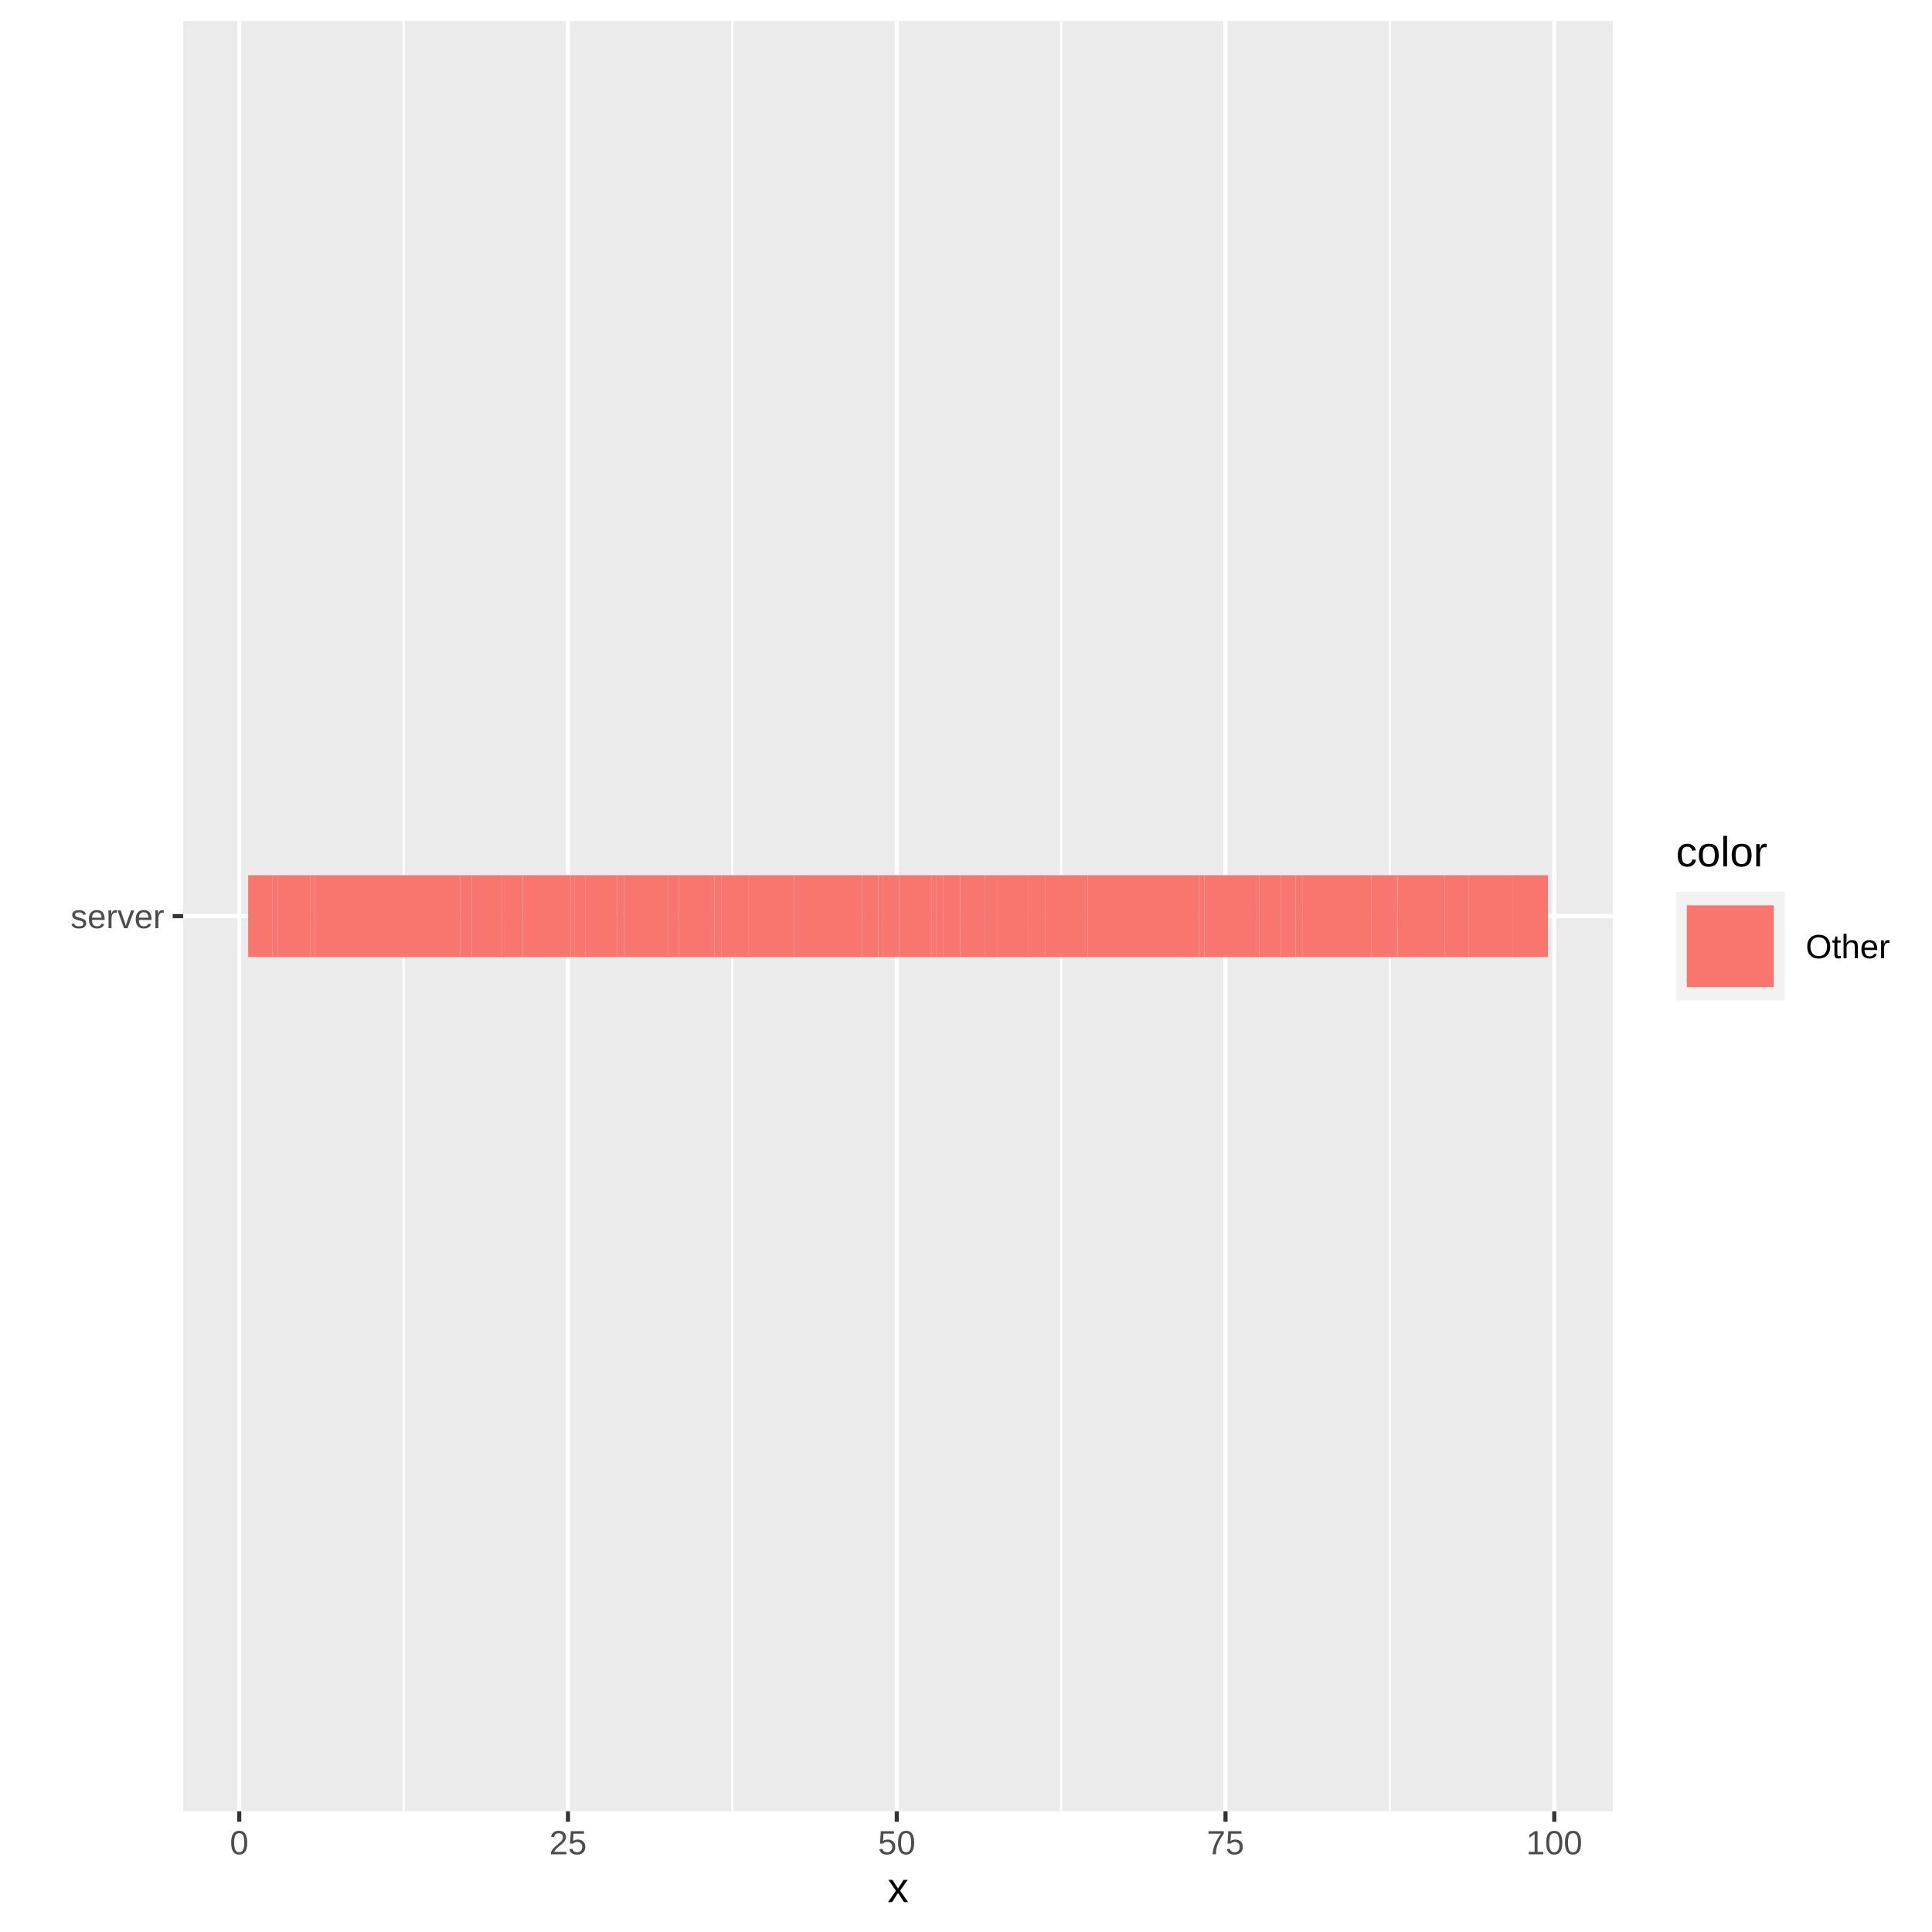
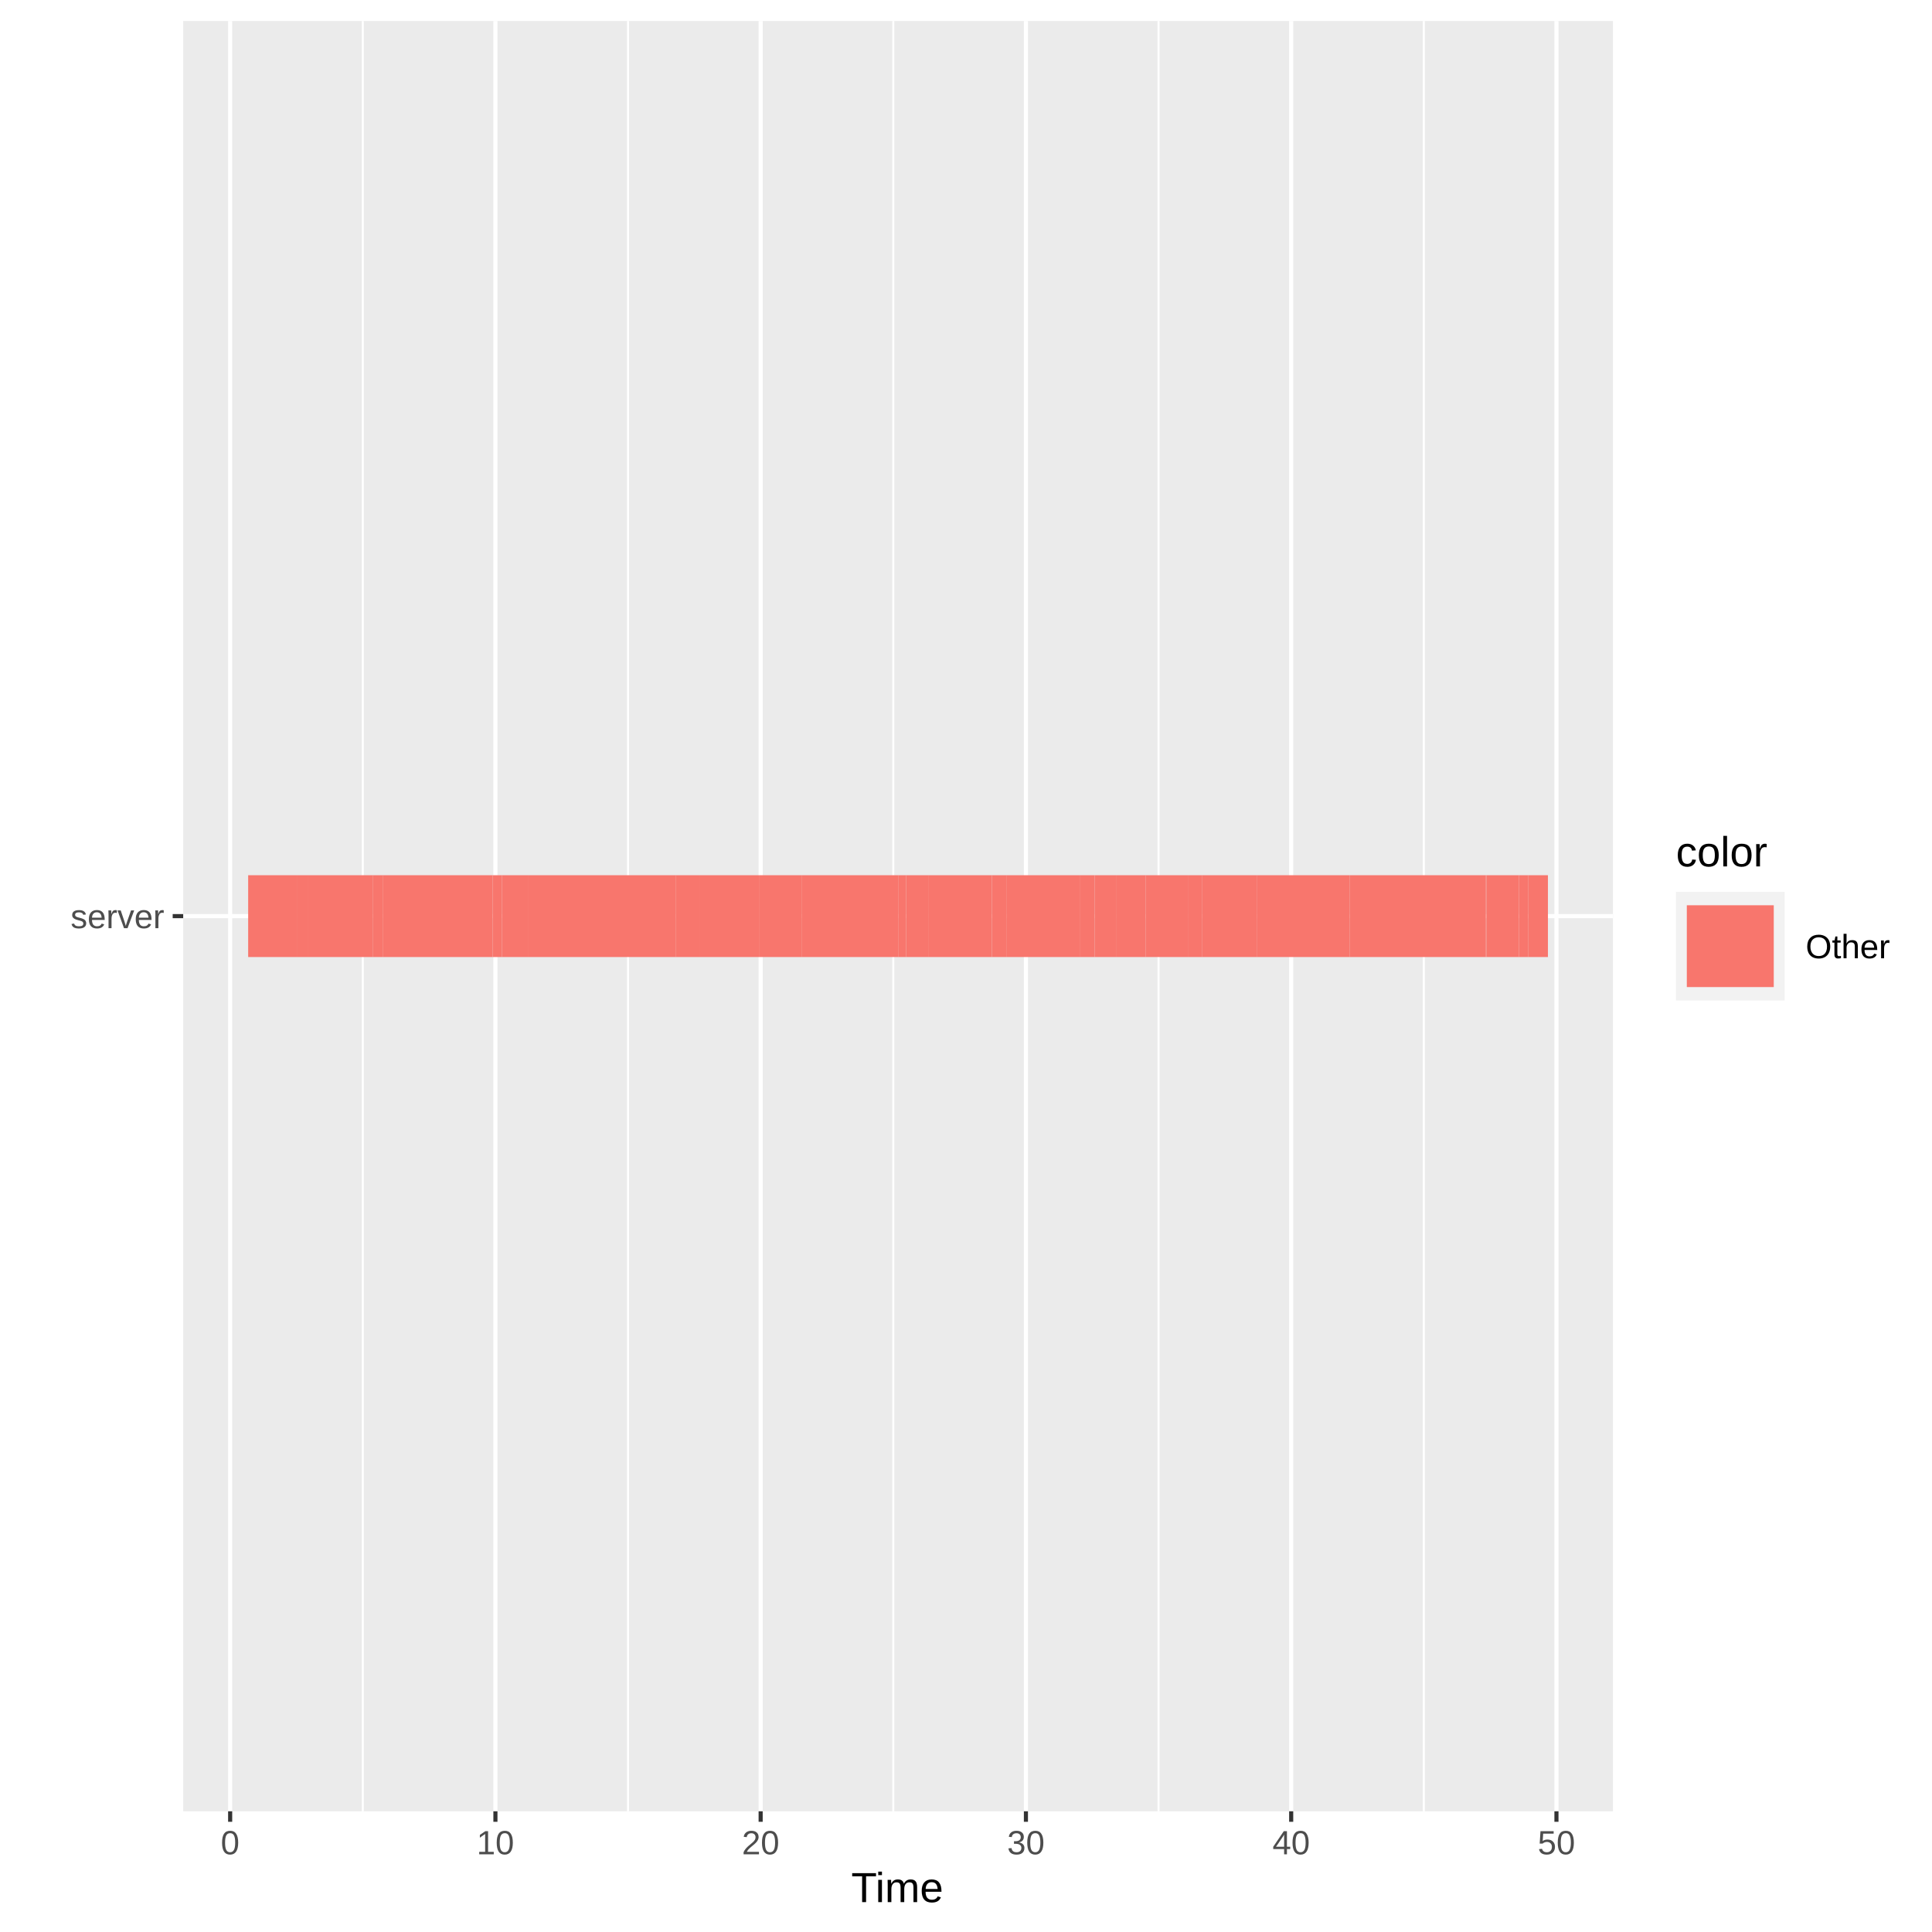
<svg xmlns="http://www.w3.org/2000/svg" viewBox="0 0 504.00 504.00">
  <defs>
    <style type="text/css">
    line, polyline, polygon, path, rect, circle {
      fill: none;
      stroke: #000000;
      stroke-linecap: round;
      stroke-linejoin: round;
      stroke-miterlimit: 10.00;
    }
  </style>
  </defs>
  <rect width="100%" height="100%" style="stroke: none; fill: #FFFFFF;" />
  <rect x="0.00" y="0.00" width="504.00" height="504.00" style="stroke-width: 1.07; stroke: #FFFFFF; fill: #FFFFFF;" />
  <defs>
    <clipPath id="cpNDcuNzl8NDIwLjc3fDQ3Mi41MXw1LjQ4">
      <rect x="47.79" y="5.48" width="372.98" height="467.03" />
    </clipPath>
  </defs>
  <rect x="47.79" y="5.48" width="372.98" height="467.03" style="stroke-width: 1.07; stroke: none; fill: #EBEBEB;" clip-path="url(#cpNDcuNzl8NDIwLjc3fDQ3Mi41MXw1LjQ4)" />
-   <polyline points="105.29,472.51 105.29,5.48 " style="stroke-width: 0.53; stroke: #FFFFFF; stroke-linecap: butt;" clip-path="url(#cpNDcuNzl8NDIwLjc3fDQ3Mi41MXw1LjQ4)" />
-   <polyline points="191.05,472.51 191.05,5.48 " style="stroke-width: 0.53; stroke: #FFFFFF; stroke-linecap: butt;" clip-path="url(#cpNDcuNzl8NDIwLjc3fDQ3Mi41MXw1LjQ4)" />
-   <polyline points="276.82,472.51 276.82,5.48 " style="stroke-width: 0.53; stroke: #FFFFFF; stroke-linecap: butt;" clip-path="url(#cpNDcuNzl8NDIwLjc3fDQ3Mi41MXw1LjQ4)" />
-   <polyline points="362.58,472.51 362.58,5.48 " style="stroke-width: 0.53; stroke: #FFFFFF; stroke-linecap: butt;" clip-path="url(#cpNDcuNzl8NDIwLjc3fDQ3Mi41MXw1LjQ4)" />
+   <polyline points="94.64,472.51 94.64,5.48 " style="stroke-width: 0.53; stroke: #FFFFFF; stroke-linecap: butt;" clip-path="url(#cpNDcuNzl8NDIwLjc3fDQ3Mi41MXw1LjQ4)" />
+   <polyline points="163.83,472.51 163.83,5.48 " style="stroke-width: 0.53; stroke: #FFFFFF; stroke-linecap: butt;" clip-path="url(#cpNDcuNzl8NDIwLjc3fDQ3Mi41MXw1LjQ4)" />
+   <polyline points="233.03,472.51 233.03,5.48 " style="stroke-width: 0.53; stroke: #FFFFFF; stroke-linecap: butt;" clip-path="url(#cpNDcuNzl8NDIwLjc3fDQ3Mi41MXw1LjQ4)" />
+   <polyline points="302.23,472.51 302.23,5.48 " style="stroke-width: 0.53; stroke: #FFFFFF; stroke-linecap: butt;" clip-path="url(#cpNDcuNzl8NDIwLjc3fDQ3Mi41MXw1LjQ4)" />
+   <polyline points="371.43,472.51 371.43,5.48 " style="stroke-width: 0.53; stroke: #FFFFFF; stroke-linecap: butt;" clip-path="url(#cpNDcuNzl8NDIwLjc3fDQ3Mi41MXw1LjQ4)" />
  <polyline points="47.79,238.99 420.77,238.99 " style="stroke-width: 1.07; stroke: #FFFFFF; stroke-linecap: butt;" clip-path="url(#cpNDcuNzl8NDIwLjc3fDQ3Mi41MXw1LjQ4)" />
-   <polyline points="62.41,472.51 62.41,5.48 " style="stroke-width: 1.07; stroke: #FFFFFF; stroke-linecap: butt;" clip-path="url(#cpNDcuNzl8NDIwLjc3fDQ3Mi41MXw1LjQ4)" />
-   <polyline points="148.17,472.51 148.17,5.48 " style="stroke-width: 1.07; stroke: #FFFFFF; stroke-linecap: butt;" clip-path="url(#cpNDcuNzl8NDIwLjc3fDQ3Mi41MXw1LjQ4)" />
-   <polyline points="233.94,472.51 233.94,5.48 " style="stroke-width: 1.07; stroke: #FFFFFF; stroke-linecap: butt;" clip-path="url(#cpNDcuNzl8NDIwLjc3fDQ3Mi41MXw1LjQ4)" />
-   <polyline points="319.70,472.51 319.70,5.48 " style="stroke-width: 1.07; stroke: #FFFFFF; stroke-linecap: butt;" clip-path="url(#cpNDcuNzl8NDIwLjc3fDQ3Mi41MXw1LjQ4)" />
-   <polyline points="405.46,472.51 405.46,5.48 " style="stroke-width: 1.07; stroke: #FFFFFF; stroke-linecap: butt;" clip-path="url(#cpNDcuNzl8NDIwLjc3fDQ3Mi41MXw1LjQ4)" />
-   <line x1="64.74" y1="238.99" x2="71.12" y2="238.99" style="stroke-width: 21.34; stroke: #F8766D; stroke-linecap: butt;" clip-path="url(#cpNDcuNzl8NDIwLjc3fDQ3Mi41MXw1LjQ4)" />
-   <line x1="71.12" y1="238.99" x2="72.43" y2="238.99" style="stroke-width: 21.34; stroke: #F8766D; stroke-linecap: butt;" clip-path="url(#cpNDcuNzl8NDIwLjc3fDQ3Mi41MXw1LjQ4)" />
-   <line x1="72.43" y1="238.99" x2="80.90" y2="238.99" style="stroke-width: 21.34; stroke: #F8766D; stroke-linecap: butt;" clip-path="url(#cpNDcuNzl8NDIwLjc3fDQ3Mi41MXw1LjQ4)" />
-   <line x1="80.90" y1="238.99" x2="82.20" y2="238.99" style="stroke-width: 21.34; stroke: #F8766D; stroke-linecap: butt;" clip-path="url(#cpNDcuNzl8NDIwLjc3fDQ3Mi41MXw1LjQ4)" />
-   <line x1="82.20" y1="238.99" x2="96.37" y2="238.99" style="stroke-width: 21.34; stroke: #F8766D; stroke-linecap: butt;" clip-path="url(#cpNDcuNzl8NDIwLjc3fDQ3Mi41MXw1LjQ4)" />
-   <line x1="96.37" y1="238.99" x2="97.57" y2="238.99" style="stroke-width: 21.34; stroke: #F8766D; stroke-linecap: butt;" clip-path="url(#cpNDcuNzl8NDIwLjc3fDQ3Mi41MXw1LjQ4)" />
-   <line x1="97.57" y1="238.99" x2="101.00" y2="238.99" style="stroke-width: 21.34; stroke: #F8766D; stroke-linecap: butt;" clip-path="url(#cpNDcuNzl8NDIwLjc3fDQ3Mi41MXw1LjQ4)" />
-   <line x1="101.00" y1="238.99" x2="120.08" y2="238.99" style="stroke-width: 21.34; stroke: #F8766D; stroke-linecap: butt;" clip-path="url(#cpNDcuNzl8NDIwLjc3fDQ3Mi41MXw1LjQ4)" />
-   <line x1="120.08" y1="238.99" x2="123.10" y2="238.99" style="stroke-width: 21.34; stroke: #F8766D; stroke-linecap: butt;" clip-path="url(#cpNDcuNzl8NDIwLjc3fDQ3Mi41MXw1LjQ4)" />
-   <line x1="123.10" y1="238.99" x2="130.88" y2="238.99" style="stroke-width: 21.34; stroke: #F8766D; stroke-linecap: butt;" clip-path="url(#cpNDcuNzl8NDIwLjc3fDQ3Mi41MXw1LjQ4)" />
-   <line x1="130.88" y1="238.99" x2="136.37" y2="238.99" style="stroke-width: 21.34; stroke: #F8766D; stroke-linecap: butt;" clip-path="url(#cpNDcuNzl8NDIwLjc3fDQ3Mi41MXw1LjQ4)" />
-   <line x1="136.37" y1="238.99" x2="148.86" y2="238.99" style="stroke-width: 21.34; stroke: #F8766D; stroke-linecap: butt;" clip-path="url(#cpNDcuNzl8NDIwLjc3fDQ3Mi41MXw1LjQ4)" />
-   <line x1="148.86" y1="238.99" x2="149.82" y2="238.99" style="stroke-width: 21.34; stroke: #F8766D; stroke-linecap: butt;" clip-path="url(#cpNDcuNzl8NDIwLjc3fDQ3Mi41MXw1LjQ4)" />
-   <line x1="149.82" y1="238.99" x2="152.77" y2="238.99" style="stroke-width: 21.34; stroke: #F8766D; stroke-linecap: butt;" clip-path="url(#cpNDcuNzl8NDIwLjc3fDQ3Mi41MXw1LjQ4)" />
-   <line x1="152.77" y1="238.99" x2="160.93" y2="238.99" style="stroke-width: 21.34; stroke: #F8766D; stroke-linecap: butt;" clip-path="url(#cpNDcuNzl8NDIwLjc3fDQ3Mi41MXw1LjQ4)" />
-   <line x1="160.93" y1="238.99" x2="162.79" y2="238.99" style="stroke-width: 21.34; stroke: #F8766D; stroke-linecap: butt;" clip-path="url(#cpNDcuNzl8NDIwLjc3fDQ3Mi41MXw1LjQ4)" />
-   <line x1="162.79" y1="238.99" x2="172.36" y2="238.99" style="stroke-width: 21.34; stroke: #F8766D; stroke-linecap: butt;" clip-path="url(#cpNDcuNzl8NDIwLjc3fDQ3Mi41MXw1LjQ4)" />
-   <line x1="172.36" y1="238.99" x2="174.21" y2="238.99" style="stroke-width: 21.34; stroke: #F8766D; stroke-linecap: butt;" clip-path="url(#cpNDcuNzl8NDIwLjc3fDQ3Mi41MXw1LjQ4)" />
-   <line x1="174.21" y1="238.99" x2="177.06" y2="238.99" style="stroke-width: 21.34; stroke: #F8766D; stroke-linecap: butt;" clip-path="url(#cpNDcuNzl8NDIwLjc3fDQ3Mi41MXw1LjQ4)" />
-   <line x1="177.06" y1="238.99" x2="180.83" y2="238.99" style="stroke-width: 21.34; stroke: #F8766D; stroke-linecap: butt;" clip-path="url(#cpNDcuNzl8NDIwLjc3fDQ3Mi41MXw1LjQ4)" />
-   <line x1="180.83" y1="238.99" x2="186.35" y2="238.99" style="stroke-width: 21.34; stroke: #F8766D; stroke-linecap: butt;" clip-path="url(#cpNDcuNzl8NDIwLjc3fDQ3Mi41MXw1LjQ4)" />
-   <line x1="186.35" y1="238.99" x2="188.14" y2="238.99" style="stroke-width: 21.34; stroke: #F8766D; stroke-linecap: butt;" clip-path="url(#cpNDcuNzl8NDIwLjc3fDQ3Mi41MXw1LjQ4)" />
-   <line x1="188.14" y1="238.99" x2="195.17" y2="238.99" style="stroke-width: 21.34; stroke: #F8766D; stroke-linecap: butt;" clip-path="url(#cpNDcuNzl8NDIwLjc3fDQ3Mi41MXw1LjQ4)" />
-   <line x1="195.17" y1="238.99" x2="207.18" y2="238.99" style="stroke-width: 21.34; stroke: #F8766D; stroke-linecap: butt;" clip-path="url(#cpNDcuNzl8NDIwLjc3fDQ3Mi41MXw1LjQ4)" />
-   <line x1="207.18" y1="238.99" x2="224.81" y2="238.99" style="stroke-width: 21.34; stroke: #F8766D; stroke-linecap: butt;" clip-path="url(#cpNDcuNzl8NDIwLjc3fDQ3Mi41MXw1LjQ4)" />
-   <line x1="224.81" y1="238.99" x2="224.88" y2="238.99" style="stroke-width: 21.34; stroke: #F8766D; stroke-linecap: butt;" clip-path="url(#cpNDcuNzl8NDIwLjc3fDQ3Mi41MXw1LjQ4)" />
-   <line x1="224.88" y1="238.99" x2="229.10" y2="238.99" style="stroke-width: 21.34; stroke: #F8766D; stroke-linecap: butt;" clip-path="url(#cpNDcuNzl8NDIwLjc3fDQ3Mi41MXw1LjQ4)" />
-   <line x1="229.10" y1="238.99" x2="230.26" y2="238.99" style="stroke-width: 21.34; stroke: #F8766D; stroke-linecap: butt;" clip-path="url(#cpNDcuNzl8NDIwLjc3fDQ3Mi41MXw1LjQ4)" />
-   <line x1="230.26" y1="238.99" x2="232.84" y2="238.99" style="stroke-width: 21.34; stroke: #F8766D; stroke-linecap: butt;" clip-path="url(#cpNDcuNzl8NDIwLjc3fDQ3Mi41MXw1LjQ4)" />
-   <line x1="232.84" y1="238.99" x2="234.59" y2="238.99" style="stroke-width: 21.34; stroke: #F8766D; stroke-linecap: butt;" clip-path="url(#cpNDcuNzl8NDIwLjc3fDQ3Mi41MXw1LjQ4)" />
-   <line x1="234.59" y1="238.99" x2="242.96" y2="238.99" style="stroke-width: 21.34; stroke: #F8766D; stroke-linecap: butt;" clip-path="url(#cpNDcuNzl8NDIwLjc3fDQ3Mi41MXw1LjQ4)" />
-   <line x1="242.96" y1="238.99" x2="244.19" y2="238.99" style="stroke-width: 21.34; stroke: #F8766D; stroke-linecap: butt;" clip-path="url(#cpNDcuNzl8NDIwLjc3fDQ3Mi41MXw1LjQ4)" />
-   <line x1="244.19" y1="238.99" x2="246.08" y2="238.99" style="stroke-width: 21.34; stroke: #F8766D; stroke-linecap: butt;" clip-path="url(#cpNDcuNzl8NDIwLjc3fDQ3Mi41MXw1LjQ4)" />
-   <line x1="246.08" y1="238.99" x2="250.50" y2="238.99" style="stroke-width: 21.34; stroke: #F8766D; stroke-linecap: butt;" clip-path="url(#cpNDcuNzl8NDIwLjc3fDQ3Mi41MXw1LjQ4)" />
-   <line x1="250.50" y1="238.99" x2="256.99" y2="238.99" style="stroke-width: 21.34; stroke: #F8766D; stroke-linecap: butt;" clip-path="url(#cpNDcuNzl8NDIwLjc3fDQ3Mi41MXw1LjQ4)" />
-   <line x1="256.99" y1="238.99" x2="260.08" y2="238.99" style="stroke-width: 21.34; stroke: #F8766D; stroke-linecap: butt;" clip-path="url(#cpNDcuNzl8NDIwLjc3fDQ3Mi41MXw1LjQ4)" />
-   <line x1="260.08" y1="238.99" x2="268.31" y2="238.99" style="stroke-width: 21.34; stroke: #F8766D; stroke-linecap: butt;" clip-path="url(#cpNDcuNzl8NDIwLjc3fDQ3Mi41MXw1LjQ4)" />
-   <line x1="268.31" y1="238.99" x2="272.73" y2="238.99" style="stroke-width: 21.34; stroke: #F8766D; stroke-linecap: butt;" clip-path="url(#cpNDcuNzl8NDIwLjc3fDQ3Mi41MXw1LjQ4)" />
-   <line x1="272.73" y1="238.99" x2="283.78" y2="238.99" style="stroke-width: 21.34; stroke: #F8766D; stroke-linecap: butt;" clip-path="url(#cpNDcuNzl8NDIwLjc3fDQ3Mi41MXw1LjQ4)" />
-   <line x1="283.78" y1="238.99" x2="312.80" y2="238.99" style="stroke-width: 21.34; stroke: #F8766D; stroke-linecap: butt;" clip-path="url(#cpNDcuNzl8NDIwLjc3fDQ3Mi41MXw1LjQ4)" />
-   <line x1="312.80" y1="238.99" x2="314.21" y2="238.99" style="stroke-width: 21.34; stroke: #F8766D; stroke-linecap: butt;" clip-path="url(#cpNDcuNzl8NDIwLjc3fDQ3Mi41MXw1LjQ4)" />
-   <line x1="314.21" y1="238.99" x2="325.98" y2="238.99" style="stroke-width: 21.34; stroke: #F8766D; stroke-linecap: butt;" clip-path="url(#cpNDcuNzl8NDIwLjc3fDQ3Mi41MXw1LjQ4)" />
-   <line x1="325.98" y1="238.99" x2="328.41" y2="238.99" style="stroke-width: 21.34; stroke: #F8766D; stroke-linecap: butt;" clip-path="url(#cpNDcuNzl8NDIwLjc3fDQ3Mi41MXw1LjQ4)" />
-   <line x1="328.41" y1="238.99" x2="328.48" y2="238.99" style="stroke-width: 21.34; stroke: #F8766D; stroke-linecap: butt;" clip-path="url(#cpNDcuNzl8NDIwLjc3fDQ3Mi41MXw1LjQ4)" />
-   <line x1="328.48" y1="238.99" x2="334.18" y2="238.99" style="stroke-width: 21.34; stroke: #F8766D; stroke-linecap: butt;" clip-path="url(#cpNDcuNzl8NDIwLjc3fDQ3Mi41MXw1LjQ4)" />
-   <line x1="334.18" y1="238.99" x2="334.86" y2="238.99" style="stroke-width: 21.34; stroke: #F8766D; stroke-linecap: butt;" clip-path="url(#cpNDcuNzl8NDIwLjc3fDQ3Mi41MXw1LjQ4)" />
-   <line x1="334.86" y1="238.99" x2="337.98" y2="238.99" style="stroke-width: 21.34; stroke: #F8766D; stroke-linecap: butt;" clip-path="url(#cpNDcuNzl8NDIwLjc3fDQ3Mi41MXw1LjQ4)" />
-   <line x1="337.98" y1="238.99" x2="339.73" y2="238.99" style="stroke-width: 21.34; stroke: #F8766D; stroke-linecap: butt;" clip-path="url(#cpNDcuNzl8NDIwLjc3fDQ3Mi41MXw1LjQ4)" />
-   <line x1="339.73" y1="238.99" x2="357.78" y2="238.99" style="stroke-width: 21.34; stroke: #F8766D; stroke-linecap: butt;" clip-path="url(#cpNDcuNzl8NDIwLjc3fDQ3Mi41MXw1LjQ4)" />
-   <line x1="357.78" y1="238.99" x2="364.26" y2="238.99" style="stroke-width: 21.34; stroke: #F8766D; stroke-linecap: butt;" clip-path="url(#cpNDcuNzl8NDIwLjc3fDQ3Mi41MXw1LjQ4)" />
-   <line x1="364.26" y1="238.99" x2="364.60" y2="238.99" style="stroke-width: 21.34; stroke: #F8766D; stroke-linecap: butt;" clip-path="url(#cpNDcuNzl8NDIwLjc3fDQ3Mi41MXw1LjQ4)" />
-   <line x1="364.60" y1="238.99" x2="376.95" y2="238.99" style="stroke-width: 21.34; stroke: #F8766D; stroke-linecap: butt;" clip-path="url(#cpNDcuNzl8NDIwLjc3fDQ3Mi41MXw1LjQ4)" />
-   <line x1="376.95" y1="238.99" x2="383.20" y2="238.99" style="stroke-width: 21.34; stroke: #F8766D; stroke-linecap: butt;" clip-path="url(#cpNDcuNzl8NDIwLjc3fDQ3Mi41MXw1LjQ4)" />
-   <line x1="383.20" y1="238.99" x2="394.55" y2="238.99" style="stroke-width: 21.34; stroke: #F8766D; stroke-linecap: butt;" clip-path="url(#cpNDcuNzl8NDIwLjc3fDQ3Mi41MXw1LjQ4)" />
-   <line x1="394.55" y1="238.99" x2="403.81" y2="238.99" style="stroke-width: 21.34; stroke: #F8766D; stroke-linecap: butt;" clip-path="url(#cpNDcuNzl8NDIwLjc3fDQ3Mi41MXw1LjQ4)" />
+   <polyline points="60.04,472.51 60.04,5.48 " style="stroke-width: 1.07; stroke: #FFFFFF; stroke-linecap: butt;" clip-path="url(#cpNDcuNzl8NDIwLjc3fDQ3Mi41MXw1LjQ4)" />
+   <polyline points="129.24,472.51 129.24,5.48 " style="stroke-width: 1.07; stroke: #FFFFFF; stroke-linecap: butt;" clip-path="url(#cpNDcuNzl8NDIwLjc3fDQ3Mi41MXw1LjQ4)" />
+   <polyline points="198.43,472.51 198.43,5.48 " style="stroke-width: 1.07; stroke: #FFFFFF; stroke-linecap: butt;" clip-path="url(#cpNDcuNzl8NDIwLjc3fDQ3Mi41MXw1LjQ4)" />
+   <polyline points="267.63,472.51 267.63,5.48 " style="stroke-width: 1.07; stroke: #FFFFFF; stroke-linecap: butt;" clip-path="url(#cpNDcuNzl8NDIwLjc3fDQ3Mi41MXw1LjQ4)" />
+   <polyline points="336.83,472.51 336.83,5.48 " style="stroke-width: 1.07; stroke: #FFFFFF; stroke-linecap: butt;" clip-path="url(#cpNDcuNzl8NDIwLjc3fDQ3Mi41MXw1LjQ4)" />
+   <polyline points="406.03,472.51 406.03,5.48 " style="stroke-width: 1.07; stroke: #FFFFFF; stroke-linecap: butt;" clip-path="url(#cpNDcuNzl8NDIwLjc3fDQ3Mi41MXw1LjQ4)" />
+   <line x1="64.74" y1="238.99" x2="77.61" y2="238.99" style="stroke-width: 21.34; stroke: #F8766D; stroke-linecap: butt;" clip-path="url(#cpNDcuNzl8NDIwLjc3fDQ3Mi41MXw1LjQ4)" />
+   <line x1="77.61" y1="238.99" x2="80.24" y2="238.99" style="stroke-width: 21.34; stroke: #F8766D; stroke-linecap: butt;" clip-path="url(#cpNDcuNzl8NDIwLjc3fDQ3Mi41MXw1LjQ4)" />
+   <line x1="80.24" y1="238.99" x2="97.33" y2="238.99" style="stroke-width: 21.34; stroke: #F8766D; stroke-linecap: butt;" clip-path="url(#cpNDcuNzl8NDIwLjc3fDQ3Mi41MXw1LjQ4)" />
+   <line x1="97.33" y1="238.99" x2="99.96" y2="238.99" style="stroke-width: 21.34; stroke: #F8766D; stroke-linecap: butt;" clip-path="url(#cpNDcuNzl8NDIwLjc3fDQ3Mi41MXw1LjQ4)" />
+   <line x1="99.96" y1="238.99" x2="128.54" y2="238.99" style="stroke-width: 21.34; stroke: #F8766D; stroke-linecap: butt;" clip-path="url(#cpNDcuNzl8NDIwLjc3fDQ3Mi41MXw1LjQ4)" />
+   <line x1="128.54" y1="238.99" x2="130.97" y2="238.99" style="stroke-width: 21.34; stroke: #F8766D; stroke-linecap: butt;" clip-path="url(#cpNDcuNzl8NDIwLjc3fDQ3Mi41MXw1LjQ4)" />
+   <line x1="130.97" y1="238.99" x2="137.89" y2="238.99" style="stroke-width: 21.34; stroke: #F8766D; stroke-linecap: butt;" clip-path="url(#cpNDcuNzl8NDIwLjc3fDQ3Mi41MXw1LjQ4)" />
+   <line x1="137.89" y1="238.99" x2="176.36" y2="238.99" style="stroke-width: 21.34; stroke: #F8766D; stroke-linecap: butt;" clip-path="url(#cpNDcuNzl8NDIwLjc3fDQ3Mi41MXw1LjQ4)" />
+   <line x1="176.36" y1="238.99" x2="182.45" y2="238.99" style="stroke-width: 21.34; stroke: #F8766D; stroke-linecap: butt;" clip-path="url(#cpNDcuNzl8NDIwLjc3fDQ3Mi41MXw1LjQ4)" />
+   <line x1="182.45" y1="238.99" x2="198.16" y2="238.99" style="stroke-width: 21.34; stroke: #F8766D; stroke-linecap: butt;" clip-path="url(#cpNDcuNzl8NDIwLjc3fDQ3Mi41MXw1LjQ4)" />
+   <line x1="198.16" y1="238.99" x2="209.23" y2="238.99" style="stroke-width: 21.34; stroke: #F8766D; stroke-linecap: butt;" clip-path="url(#cpNDcuNzl8NDIwLjc3fDQ3Mi41MXw1LjQ4)" />
+   <line x1="209.23" y1="238.99" x2="234.42" y2="238.99" style="stroke-width: 21.34; stroke: #F8766D; stroke-linecap: butt;" clip-path="url(#cpNDcuNzl8NDIwLjc3fDQ3Mi41MXw1LjQ4)" />
+   <line x1="234.42" y1="238.99" x2="236.35" y2="238.99" style="stroke-width: 21.34; stroke: #F8766D; stroke-linecap: butt;" clip-path="url(#cpNDcuNzl8NDIwLjc3fDQ3Mi41MXw1LjQ4)" />
+   <line x1="236.35" y1="238.99" x2="242.31" y2="238.99" style="stroke-width: 21.34; stroke: #F8766D; stroke-linecap: butt;" clip-path="url(#cpNDcuNzl8NDIwLjc3fDQ3Mi41MXw1LjQ4)" />
+   <line x1="242.31" y1="238.99" x2="258.77" y2="238.99" style="stroke-width: 21.34; stroke: #F8766D; stroke-linecap: butt;" clip-path="url(#cpNDcuNzl8NDIwLjc3fDQ3Mi41MXw1LjQ4)" />
+   <line x1="258.77" y1="238.99" x2="262.51" y2="238.99" style="stroke-width: 21.34; stroke: #F8766D; stroke-linecap: butt;" clip-path="url(#cpNDcuNzl8NDIwLjc3fDQ3Mi41MXw1LjQ4)" />
+   <line x1="262.51" y1="238.99" x2="281.82" y2="238.99" style="stroke-width: 21.34; stroke: #F8766D; stroke-linecap: butt;" clip-path="url(#cpNDcuNzl8NDIwLjc3fDQ3Mi41MXw1LjQ4)" />
+   <line x1="281.82" y1="238.99" x2="285.55" y2="238.99" style="stroke-width: 21.34; stroke: #F8766D; stroke-linecap: butt;" clip-path="url(#cpNDcuNzl8NDIwLjc3fDQ3Mi41MXw1LjQ4)" />
+   <line x1="285.55" y1="238.99" x2="291.30" y2="238.99" style="stroke-width: 21.34; stroke: #F8766D; stroke-linecap: butt;" clip-path="url(#cpNDcuNzl8NDIwLjc3fDQ3Mi41MXw1LjQ4)" />
+   <line x1="291.30" y1="238.99" x2="298.91" y2="238.99" style="stroke-width: 21.34; stroke: #F8766D; stroke-linecap: butt;" clip-path="url(#cpNDcuNzl8NDIwLjc3fDQ3Mi41MXw1LjQ4)" />
+   <line x1="298.91" y1="238.99" x2="310.05" y2="238.99" style="stroke-width: 21.34; stroke: #F8766D; stroke-linecap: butt;" clip-path="url(#cpNDcuNzl8NDIwLjc3fDQ3Mi41MXw1LjQ4)" />
+   <line x1="310.05" y1="238.99" x2="313.65" y2="238.99" style="stroke-width: 21.34; stroke: #F8766D; stroke-linecap: butt;" clip-path="url(#cpNDcuNzl8NDIwLjc3fDQ3Mi41MXw1LjQ4)" />
+   <line x1="313.65" y1="238.99" x2="327.83" y2="238.99" style="stroke-width: 21.34; stroke: #F8766D; stroke-linecap: butt;" clip-path="url(#cpNDcuNzl8NDIwLjc3fDQ3Mi41MXw1LjQ4)" />
+   <line x1="327.83" y1="238.99" x2="352.05" y2="238.99" style="stroke-width: 21.34; stroke: #F8766D; stroke-linecap: butt;" clip-path="url(#cpNDcuNzl8NDIwLjc3fDQ3Mi41MXw1LjQ4)" />
+   <line x1="352.05" y1="238.99" x2="387.62" y2="238.99" style="stroke-width: 21.34; stroke: #F8766D; stroke-linecap: butt;" clip-path="url(#cpNDcuNzl8NDIwLjc3fDQ3Mi41MXw1LjQ4)" />
+   <line x1="387.62" y1="238.99" x2="387.76" y2="238.99" style="stroke-width: 21.34; stroke: #F8766D; stroke-linecap: butt;" clip-path="url(#cpNDcuNzl8NDIwLjc3fDQ3Mi41MXw1LjQ4)" />
+   <line x1="387.76" y1="238.99" x2="396.27" y2="238.99" style="stroke-width: 21.34; stroke: #F8766D; stroke-linecap: butt;" clip-path="url(#cpNDcuNzl8NDIwLjc3fDQ3Mi41MXw1LjQ4)" />
+   <line x1="396.27" y1="238.99" x2="398.62" y2="238.99" style="stroke-width: 21.34; stroke: #F8766D; stroke-linecap: butt;" clip-path="url(#cpNDcuNzl8NDIwLjc3fDQ3Mi41MXw1LjQ4)" />
+   <line x1="398.62" y1="238.99" x2="403.81" y2="238.99" style="stroke-width: 21.34; stroke: #F8766D; stroke-linecap: butt;" clip-path="url(#cpNDcuNzl8NDIwLjc3fDQ3Mi41MXw1LjQ4)" />
  <defs>
    <clipPath id="cpMC4wMHw1MDQuMDB8NTA0LjAwfDAuMDA=">
      <rect x="0.00" y="0.00" width="504.00" height="504.00" />
    </clipPath>
  </defs>
  <g clip-path="url(#cpMC4wMHw1MDQuMDB8NTA0LjAwfDAuMDA=)">
    <text x="18.41" y="242.14" style="font-size: 8.80px; fill: #4D4D4D; font-family: Arial;" textLength="24.45px" lengthAdjust="spacingAndGlyphs">server</text>
  </g>
  <polyline points="45.05,238.99 47.79,238.99 " style="stroke-width: 1.07; stroke: #333333; stroke-linecap: butt;" clip-path="url(#cpMC4wMHw1MDQuMDB8NTA0LjAwfDAuMDA=)" />
-   <polyline points="62.41,475.25 62.41,472.51 " style="stroke-width: 1.07; stroke: #333333; stroke-linecap: butt;" clip-path="url(#cpMC4wMHw1MDQuMDB8NTA0LjAwfDAuMDA=)" />
-   <polyline points="148.17,475.25 148.17,472.51 " style="stroke-width: 1.07; stroke: #333333; stroke-linecap: butt;" clip-path="url(#cpMC4wMHw1MDQuMDB8NTA0LjAwfDAuMDA=)" />
-   <polyline points="233.94,475.25 233.94,472.51 " style="stroke-width: 1.07; stroke: #333333; stroke-linecap: butt;" clip-path="url(#cpMC4wMHw1MDQuMDB8NTA0LjAwfDAuMDA=)" />
-   <polyline points="319.70,475.25 319.70,472.51 " style="stroke-width: 1.07; stroke: #333333; stroke-linecap: butt;" clip-path="url(#cpMC4wMHw1MDQuMDB8NTA0LjAwfDAuMDA=)" />
-   <polyline points="405.46,475.25 405.46,472.51 " style="stroke-width: 1.07; stroke: #333333; stroke-linecap: butt;" clip-path="url(#cpMC4wMHw1MDQuMDB8NTA0LjAwfDAuMDA=)" />
+   <polyline points="60.04,475.25 60.04,472.51 " style="stroke-width: 1.07; stroke: #333333; stroke-linecap: butt;" clip-path="url(#cpMC4wMHw1MDQuMDB8NTA0LjAwfDAuMDA=)" />
+   <polyline points="129.24,475.25 129.24,472.51 " style="stroke-width: 1.07; stroke: #333333; stroke-linecap: butt;" clip-path="url(#cpMC4wMHw1MDQuMDB8NTA0LjAwfDAuMDA=)" />
+   <polyline points="198.43,475.25 198.43,472.51 " style="stroke-width: 1.07; stroke: #333333; stroke-linecap: butt;" clip-path="url(#cpMC4wMHw1MDQuMDB8NTA0LjAwfDAuMDA=)" />
+   <polyline points="267.63,475.25 267.63,472.51 " style="stroke-width: 1.07; stroke: #333333; stroke-linecap: butt;" clip-path="url(#cpMC4wMHw1MDQuMDB8NTA0LjAwfDAuMDA=)" />
+   <polyline points="336.83,475.25 336.83,472.51 " style="stroke-width: 1.07; stroke: #333333; stroke-linecap: butt;" clip-path="url(#cpMC4wMHw1MDQuMDB8NTA0LjAwfDAuMDA=)" />
+   <polyline points="406.03,475.25 406.03,472.51 " style="stroke-width: 1.07; stroke: #333333; stroke-linecap: butt;" clip-path="url(#cpMC4wMHw1MDQuMDB8NTA0LjAwfDAuMDA=)" />
  <g clip-path="url(#cpMC4wMHw1MDQuMDB8NTA0LjAwfDAuMDA=)">
-     <text x="59.96" y="483.74" style="font-size: 8.80px; fill: #4D4D4D; font-family: Arial;" textLength="4.89px" lengthAdjust="spacingAndGlyphs">0</text>
+     <text x="57.59" y="483.74" style="font-size: 8.80px; fill: #4D4D4D; font-family: Arial;" textLength="4.89px" lengthAdjust="spacingAndGlyphs">0</text>
  </g>
  <g clip-path="url(#cpMC4wMHw1MDQuMDB8NTA0LjAwfDAuMDA=)">
-     <text x="143.28" y="483.74" style="font-size: 8.80px; fill: #4D4D4D; font-family: Arial;" textLength="9.79px" lengthAdjust="spacingAndGlyphs">25</text>
+     <text x="124.34" y="483.74" style="font-size: 8.80px; fill: #4D4D4D; font-family: Arial;" textLength="9.79px" lengthAdjust="spacingAndGlyphs">10</text>
  </g>
  <g clip-path="url(#cpMC4wMHw1MDQuMDB8NTA0LjAwfDAuMDA=)">
-     <text x="229.04" y="483.74" style="font-size: 8.80px; fill: #4D4D4D; font-family: Arial;" textLength="9.79px" lengthAdjust="spacingAndGlyphs">50</text>
+     <text x="193.54" y="483.74" style="font-size: 8.80px; fill: #4D4D4D; font-family: Arial;" textLength="9.79px" lengthAdjust="spacingAndGlyphs">20</text>
  </g>
  <g clip-path="url(#cpMC4wMHw1MDQuMDB8NTA0LjAwfDAuMDA=)">
-     <text x="314.80" y="483.74" style="font-size: 8.80px; fill: #4D4D4D; font-family: Arial;" textLength="9.79px" lengthAdjust="spacingAndGlyphs">75</text>
+     <text x="262.74" y="483.74" style="font-size: 8.80px; fill: #4D4D4D; font-family: Arial;" textLength="9.79px" lengthAdjust="spacingAndGlyphs">30</text>
  </g>
  <g clip-path="url(#cpMC4wMHw1MDQuMDB8NTA0LjAwfDAuMDA=)">
-     <text x="398.12" y="483.74" style="font-size: 8.80px; fill: #4D4D4D; font-family: Arial;" textLength="14.68px" lengthAdjust="spacingAndGlyphs">100</text>
+     <text x="331.94" y="483.74" style="font-size: 8.80px; fill: #4D4D4D; font-family: Arial;" textLength="9.79px" lengthAdjust="spacingAndGlyphs">40</text>
  </g>
  <g clip-path="url(#cpMC4wMHw1MDQuMDB8NTA0LjAwfDAuMDA=)">
-     <text x="231.53" y="496.21" style="font-size: 11.00px; font-family: Arial;" textLength="5.50px" lengthAdjust="spacingAndGlyphs">x</text>
+     <text x="401.13" y="483.74" style="font-size: 8.80px; fill: #4D4D4D; font-family: Arial;" textLength="9.79px" lengthAdjust="spacingAndGlyphs">50</text>
+   </g>
+   <g clip-path="url(#cpMC4wMHw1MDQuMDB8NTA0LjAwfDAuMDA=)">
+     <text x="222.06" y="496.21" style="font-size: 11.00px; font-family: Arial;" textLength="24.44px" lengthAdjust="spacingAndGlyphs">Time</text>
  </g>
  <rect x="431.73" y="211.51" width="66.79" height="54.97" style="stroke-width: 1.07; stroke: none; fill: #FFFFFF;" clip-path="url(#cpMC4wMHw1MDQuMDB8NTA0LjAwfDAuMDA=)" />
  <g clip-path="url(#cpMC4wMHw1MDQuMDB8NTA0LjAwfDAuMDA=)">
    <text x="437.21" y="226.02" style="font-size: 11.00px; font-family: Arial;" textLength="23.84px" lengthAdjust="spacingAndGlyphs">color</text>
  </g>
  <rect x="437.21" y="232.66" width="28.35" height="28.35" style="stroke-width: 1.07; stroke: none; fill: #F2F2F2;" clip-path="url(#cpMC4wMHw1MDQuMDB8NTA0LjAwfDAuMDA=)" />
  <line x1="440.04" y1="246.83" x2="462.72" y2="246.83" style="stroke-width: 21.34; stroke: #F8766D; stroke-linecap: butt;" clip-path="url(#cpMC4wMHw1MDQuMDB8NTA0LjAwfDAuMDA=)" />
  <g clip-path="url(#cpMC4wMHw1MDQuMDB8NTA0LjAwfDAuMDA=)">
    <text x="471.03" y="249.98" style="font-size: 8.80px; font-family: Arial;" textLength="22.01px" lengthAdjust="spacingAndGlyphs">Other</text>
  </g>
</svg>
